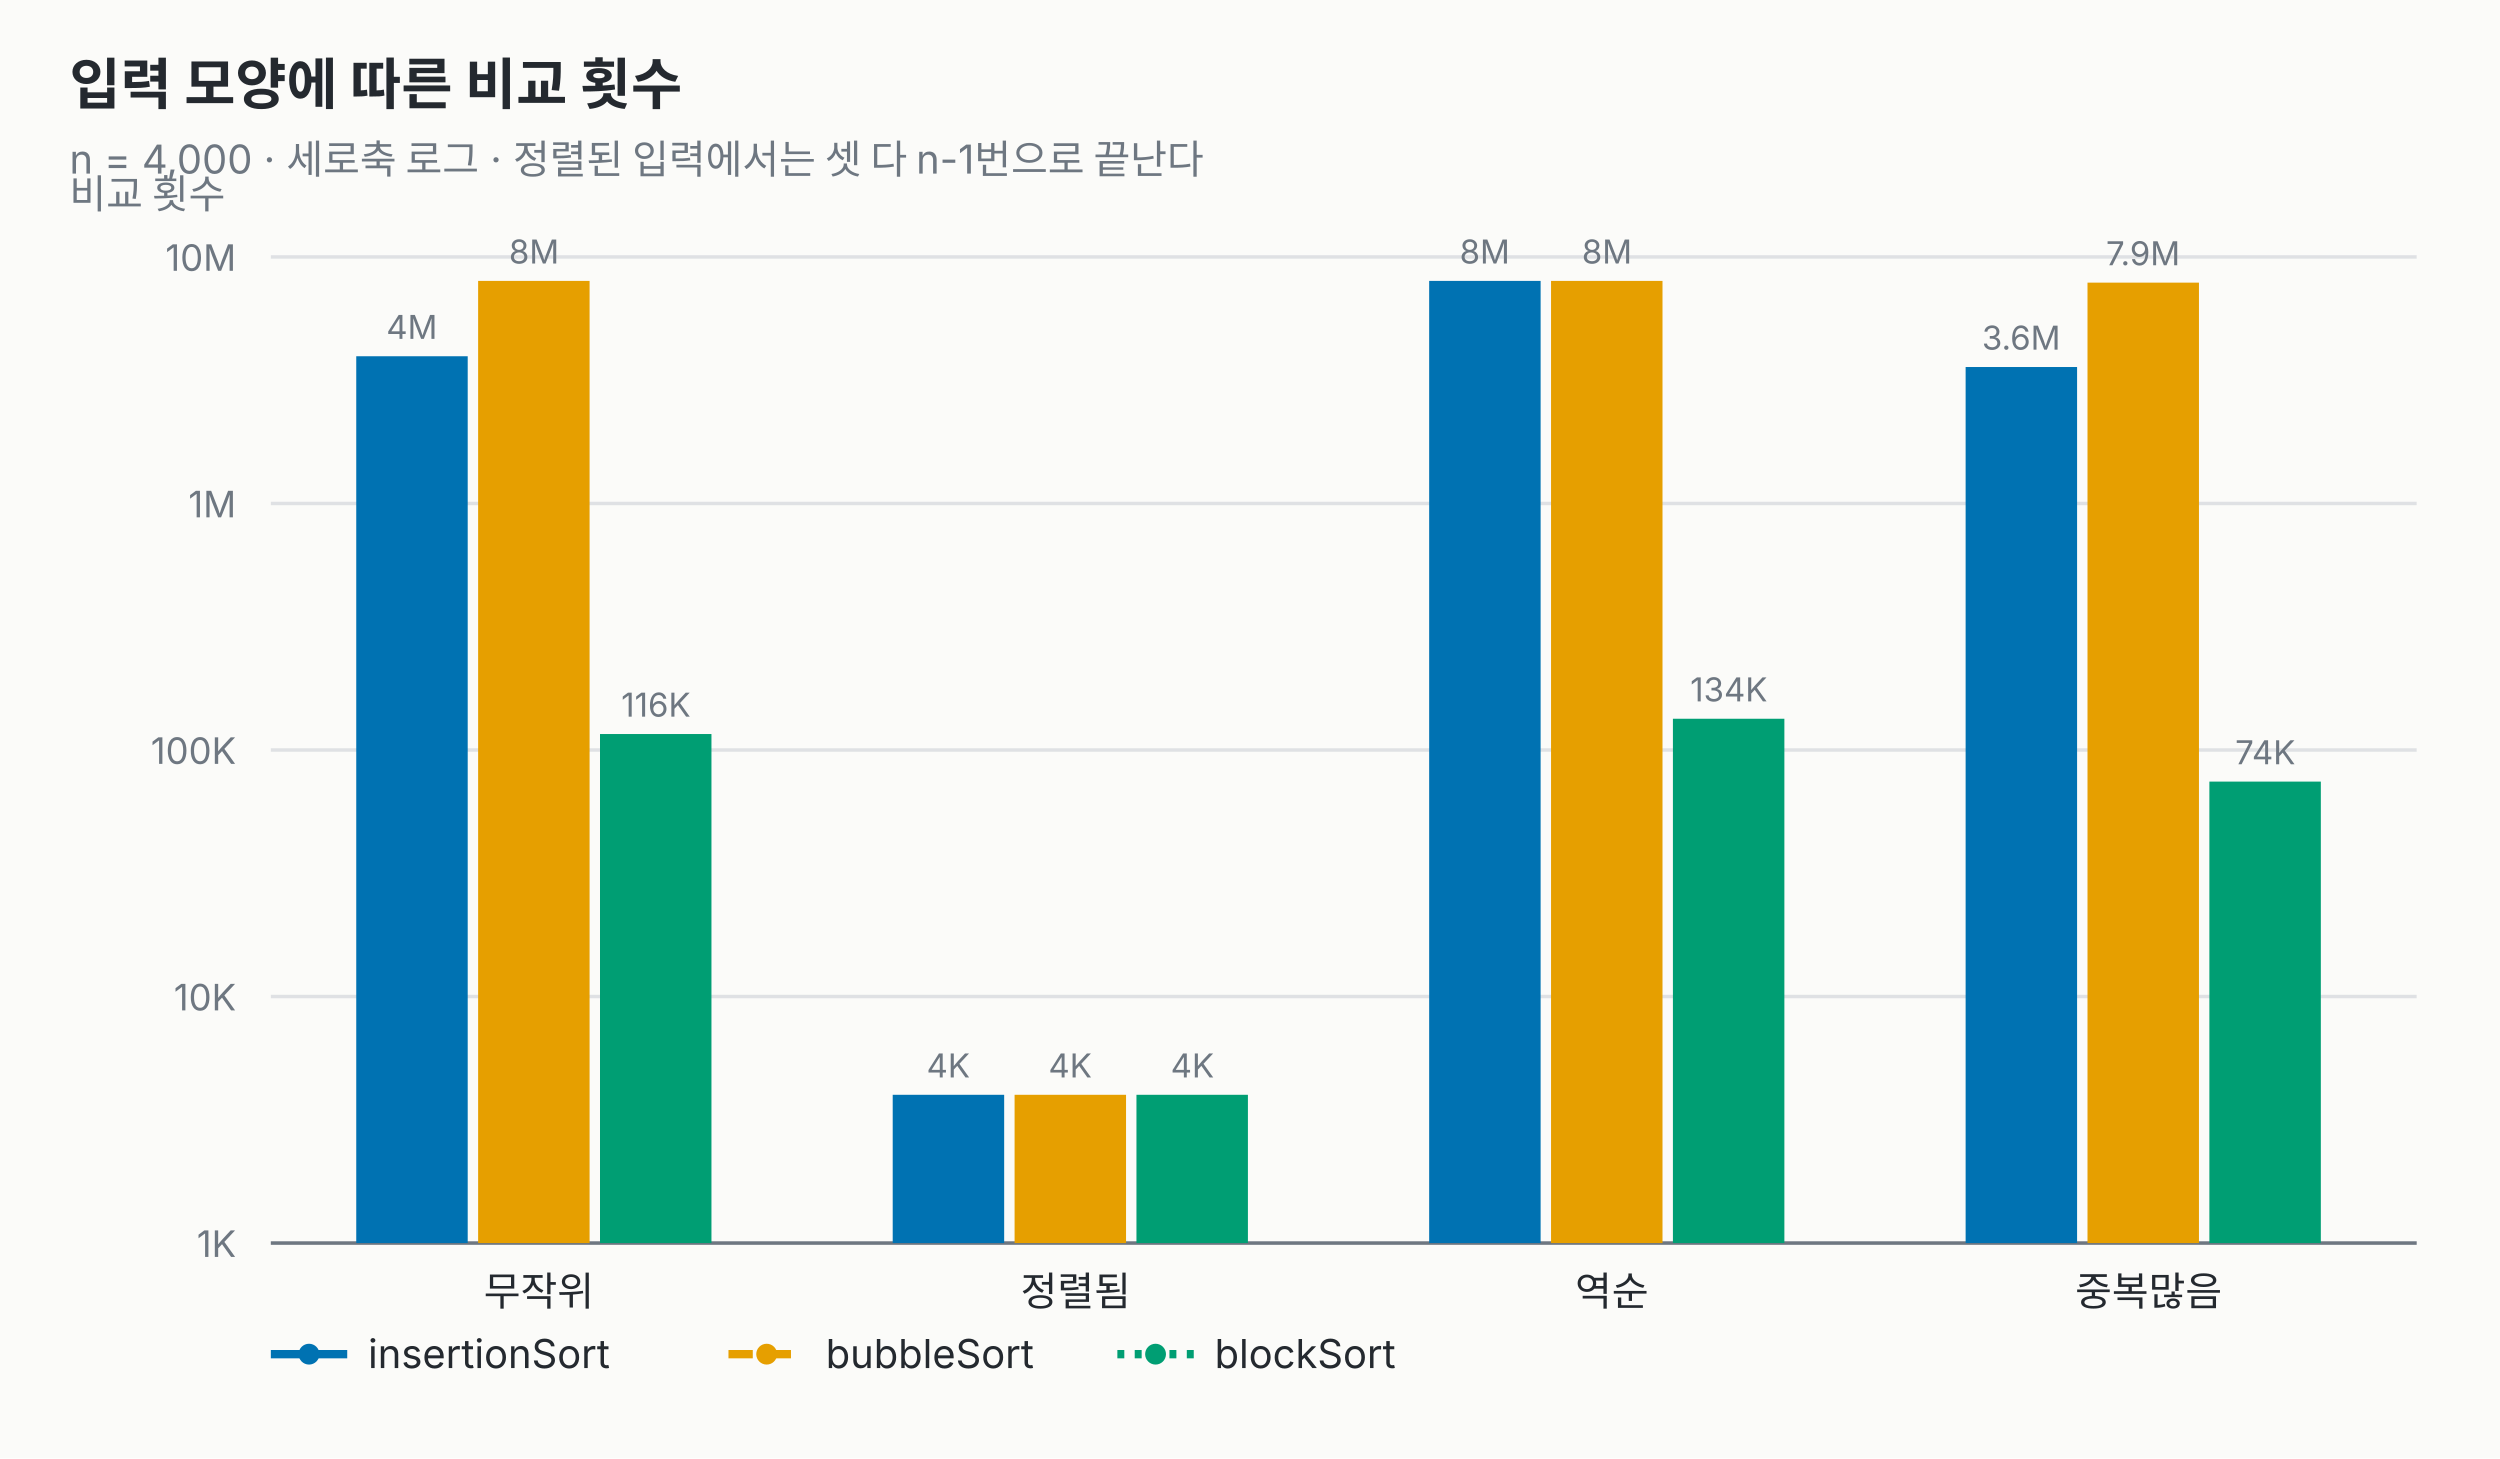
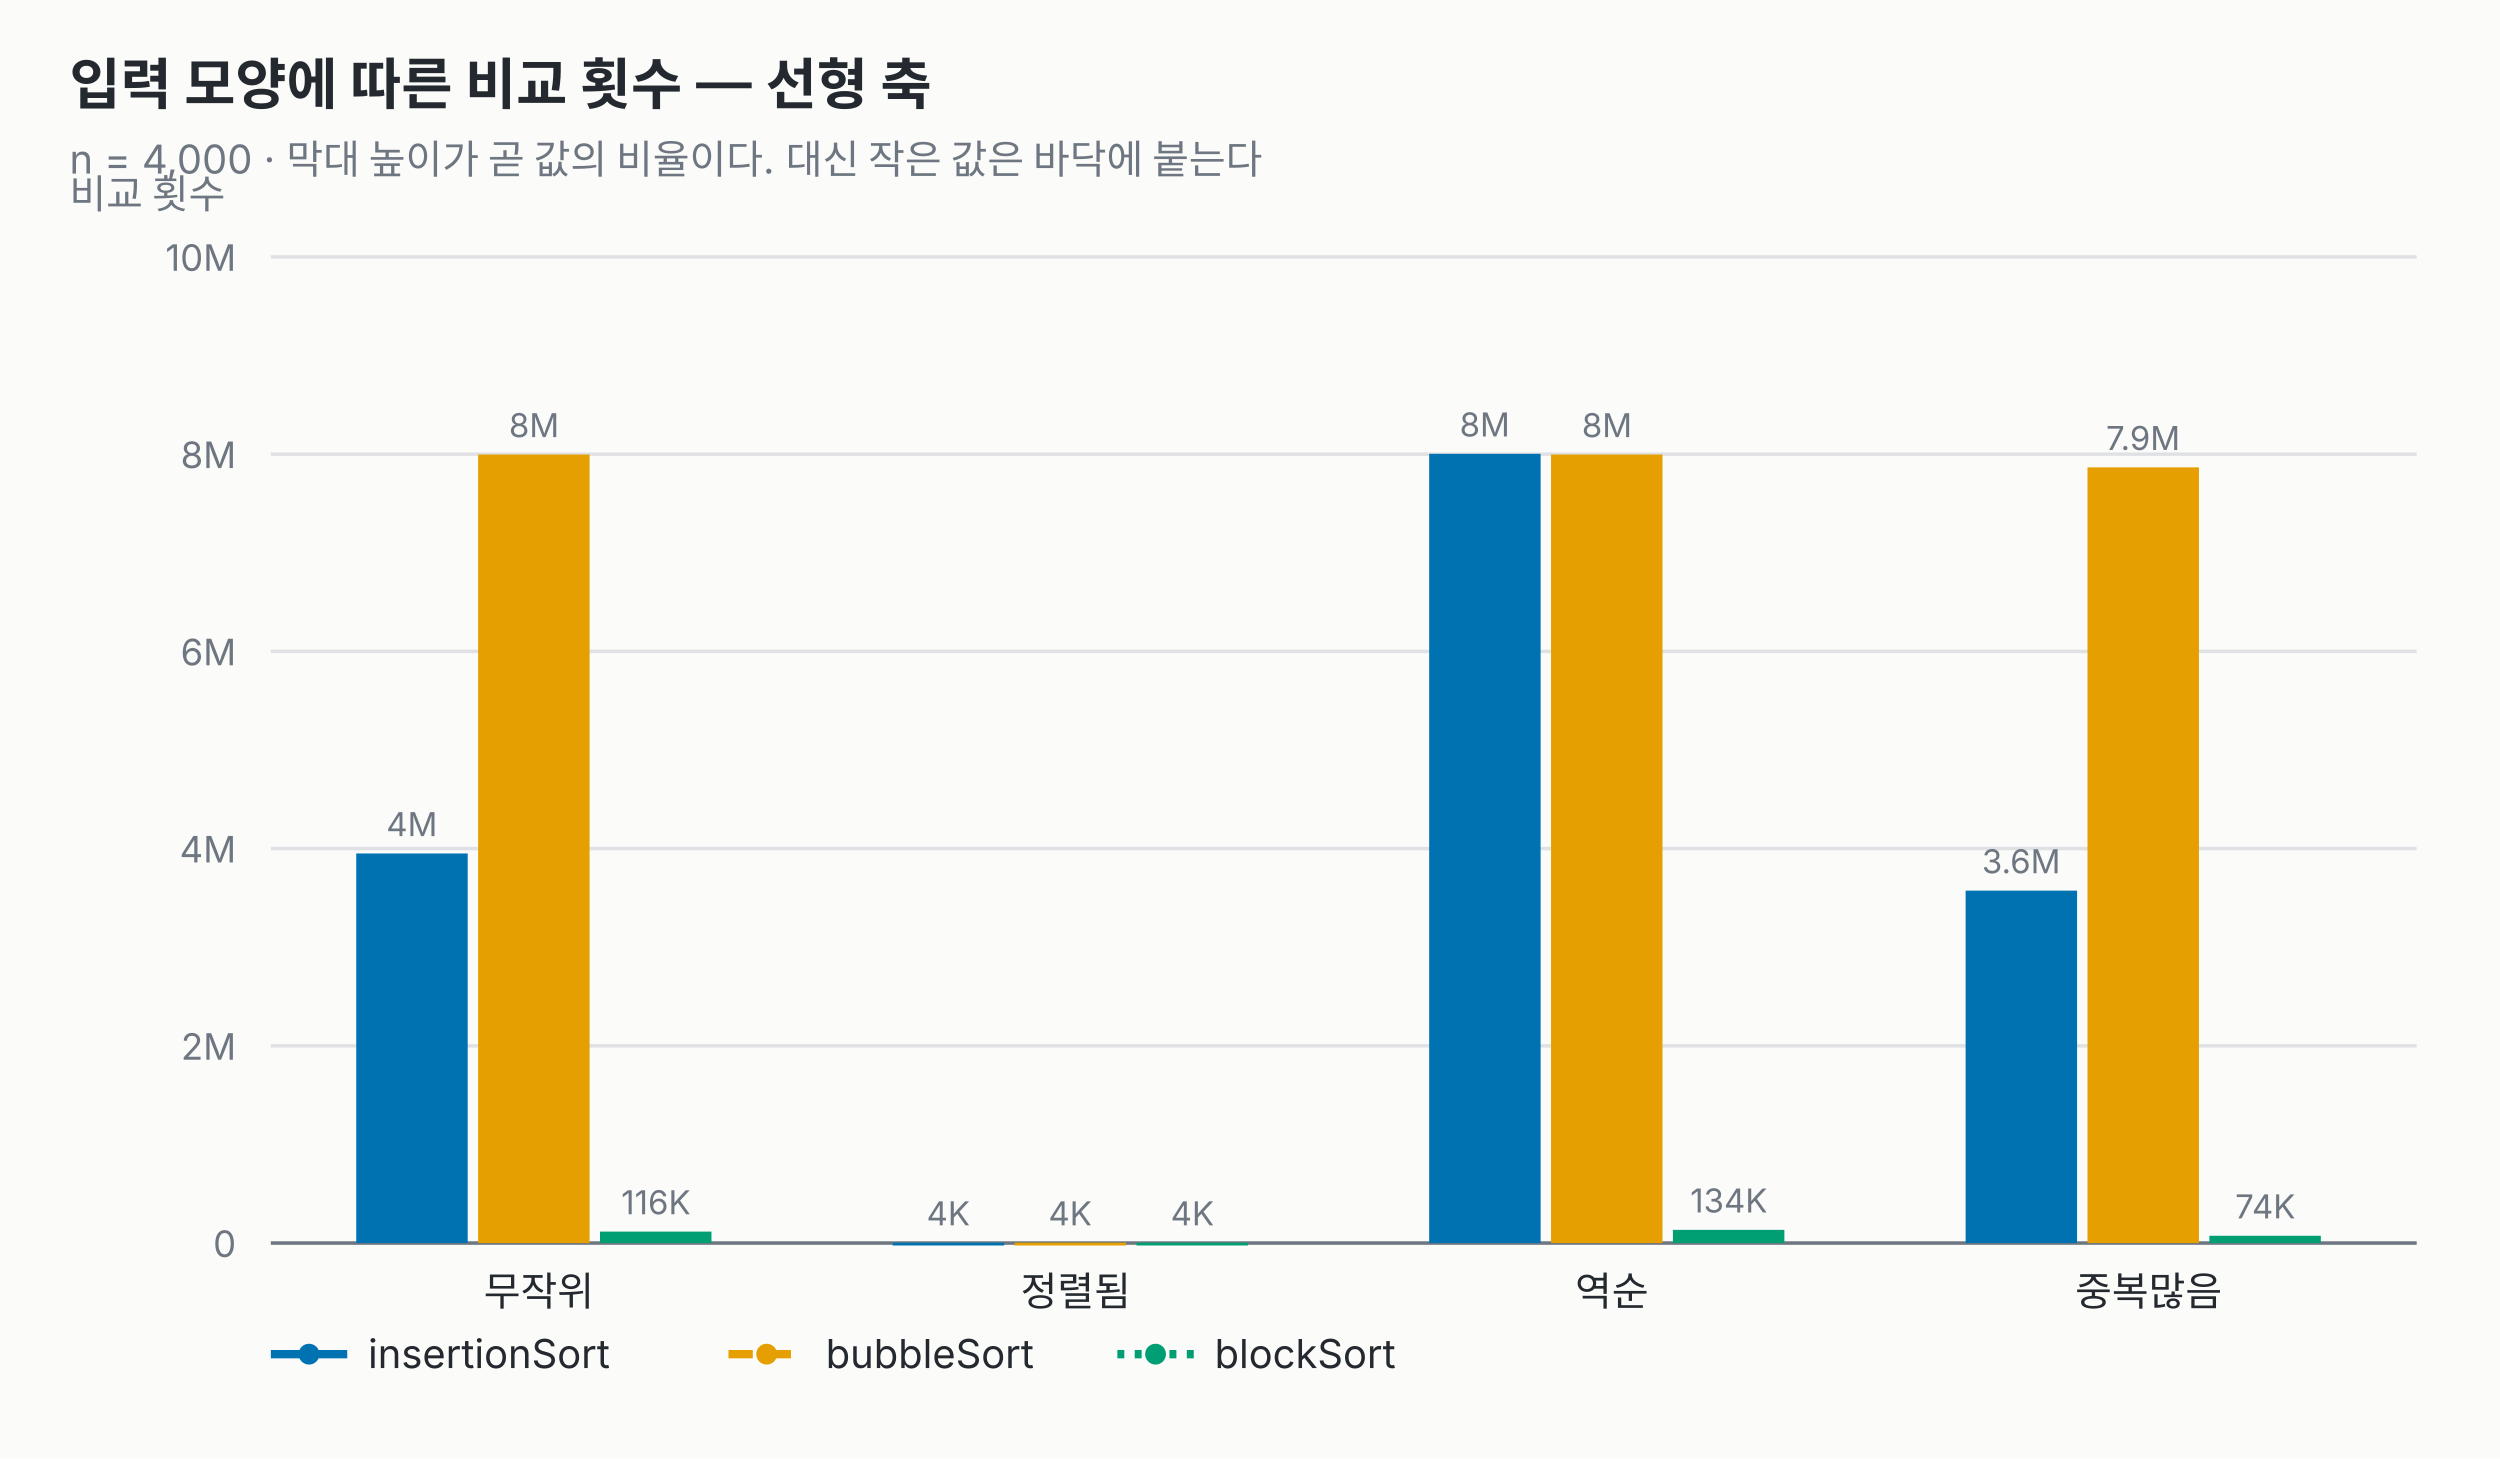
<svg xmlns="http://www.w3.org/2000/svg" width="720" height="420" viewBox="0 0 720 420" font-family="-apple-system, BlinkMacSystemFont, 'Segoe UI', 'Noto Sans KR', 'Apple SD Gothic Neo', 'Malgun Gothic', sans-serif">
  <rect width="720" height="420" fill="#fbfbf9" />
-   <text x="20.0" y="30.0" font-size="16" fill="#24292f" text-anchor="start" font-weight="600">입력 모양에 따른 비교 횟수</text>
-   <text x="20.0" y="50.0" font-size="11.5" fill="#6e7781" text-anchor="start" font-weight="400">n = 4,000 · 세로축 로그 · 정렬된 입력에서는 셋 다 n-1번으로 끝난다</text>
+   <text x="20.0" y="30.0" font-size="16" fill="#24292f" text-anchor="start" font-weight="600">입력 모양에 따른 비교 횟수 — 선형 축</text>
+   <text x="20.0" y="50.0" font-size="11.5" fill="#6e7781" text-anchor="start" font-weight="400">n = 4,000 · 막대 높이가 곧 값의 비율이다. 대신 작은 값은 바닥에 붙는다</text>
  <line x1="78.0" y1="358.0" x2="696.0" y2="358.0" stroke="#dfe1e4" stroke-width="1" stroke-dasharray="none" />
-   <text x="68.0" y="362.0" font-size="10.5" fill="#6e7781" text-anchor="end" font-weight="400">1K</text>
-   <line x1="78.0" y1="287.0" x2="696.0" y2="287.0" stroke="#dfe1e4" stroke-width="1" stroke-dasharray="none" />
-   <text x="68.0" y="291.0" font-size="10.5" fill="#6e7781" text-anchor="end" font-weight="400">10K</text>
-   <line x1="78.0" y1="216.0" x2="696.0" y2="216.0" stroke="#dfe1e4" stroke-width="1" stroke-dasharray="none" />
-   <text x="68.0" y="220.0" font-size="10.5" fill="#6e7781" text-anchor="end" font-weight="400">100K</text>
-   <line x1="78.0" y1="145.0" x2="696.0" y2="145.0" stroke="#dfe1e4" stroke-width="1" stroke-dasharray="none" />
-   <text x="68.0" y="149.0" font-size="10.5" fill="#6e7781" text-anchor="end" font-weight="400">1M</text>
+   <text x="68.0" y="362.0" font-size="10.5" fill="#6e7781" text-anchor="end" font-weight="400">0</text>
+   <line x1="78.0" y1="301.2" x2="696.0" y2="301.2" stroke="#dfe1e4" stroke-width="1" stroke-dasharray="none" />
+   <text x="68.0" y="305.2" font-size="10.5" fill="#6e7781" text-anchor="end" font-weight="400">2M</text>
+   <line x1="78.0" y1="244.4" x2="696.0" y2="244.4" stroke="#dfe1e4" stroke-width="1" stroke-dasharray="none" />
+   <text x="68.0" y="248.4" font-size="10.5" fill="#6e7781" text-anchor="end" font-weight="400">4M</text>
+   <line x1="78.0" y1="187.6" x2="696.0" y2="187.6" stroke="#dfe1e4" stroke-width="1" stroke-dasharray="none" />
+   <text x="68.0" y="191.6" font-size="10.5" fill="#6e7781" text-anchor="end" font-weight="400">6M</text>
+   <line x1="78.0" y1="130.8" x2="696.0" y2="130.8" stroke="#dfe1e4" stroke-width="1" stroke-dasharray="none" />
+   <text x="68.0" y="134.8" font-size="10.5" fill="#6e7781" text-anchor="end" font-weight="400">8M</text>
  <line x1="78.0" y1="74.0" x2="696.0" y2="74.0" stroke="#dfe1e4" stroke-width="1" stroke-dasharray="none" />
  <text x="68.0" y="78.0" font-size="10.5" fill="#6e7781" text-anchor="end" font-weight="400">10M</text>
  <line x1="78.0" y1="358.0" x2="696.0" y2="358.0" stroke="#6e7781" stroke-width="1" stroke-dasharray="none" />
  <text x="20.0" y="60.0" font-size="11.5" fill="#6e7781" text-anchor="start" font-weight="400">비교 횟수</text>
-   <rect x="102.6" y="102.6" width="32.1" height="255.4" fill="#0072B2" />
-   <text x="118.6" y="97.6" font-size="9.5" fill="#6e7781" text-anchor="middle" font-weight="400">4M</text>
-   <rect x="137.7" y="80.9" width="32.1" height="277.1" fill="#E69F00" />
-   <text x="153.8" y="75.9" font-size="9.5" fill="#6e7781" text-anchor="middle" font-weight="400">8M</text>
-   <rect x="172.8" y="211.4" width="32.1" height="146.6" fill="#009E73" />
-   <text x="188.9" y="206.4" font-size="9.5" fill="#6e7781" text-anchor="middle" font-weight="400">116K</text>
+   <rect x="102.6" y="245.8" width="32.1" height="112.2" fill="#0072B2" />
+   <text x="118.6" y="240.8" font-size="9.5" fill="#6e7781" text-anchor="middle" font-weight="400">4M</text>
+   <rect x="137.7" y="130.9" width="32.1" height="227.1" fill="#E69F00" />
+   <text x="153.8" y="125.9" font-size="9.5" fill="#6e7781" text-anchor="middle" font-weight="400">8M</text>
+   <rect x="172.8" y="354.7" width="32.1" height="3.3" fill="#009E73" />
+   <text x="188.9" y="349.7" font-size="9.5" fill="#6e7781" text-anchor="middle" font-weight="400">116K</text>
  <text x="155.2" y="376.0" font-size="11.5" fill="#24292f" text-anchor="middle" font-weight="400">무작위</text>
-   <rect x="257.1" y="315.3" width="32.1" height="42.7" fill="#0072B2" />
-   <text x="273.1" y="310.3" font-size="9.5" fill="#6e7781" text-anchor="middle" font-weight="400">4K</text>
-   <rect x="292.2" y="315.3" width="32.1" height="42.7" fill="#E69F00" />
-   <text x="308.2" y="310.3" font-size="9.5" fill="#6e7781" text-anchor="middle" font-weight="400">4K</text>
-   <rect x="327.3" y="315.3" width="32.1" height="42.7" fill="#009E73" />
-   <text x="343.4" y="310.3" font-size="9.5" fill="#6e7781" text-anchor="middle" font-weight="400">4K</text>
+   <rect x="257.1" y="357.9" width="32.1" height="0.8" fill="#0072B2" />
+   <text x="273.1" y="352.9" font-size="9.5" fill="#6e7781" text-anchor="middle" font-weight="400">4K</text>
+   <rect x="292.2" y="357.9" width="32.1" height="0.8" fill="#E69F00" />
+   <text x="308.2" y="352.9" font-size="9.5" fill="#6e7781" text-anchor="middle" font-weight="400">4K</text>
+   <rect x="327.3" y="357.9" width="32.1" height="0.8" fill="#009E73" />
+   <text x="343.4" y="352.9" font-size="9.5" fill="#6e7781" text-anchor="middle" font-weight="400">4K</text>
  <text x="309.8" y="376.0" font-size="11.5" fill="#24292f" text-anchor="middle" font-weight="400">정렬됨</text>
-   <rect x="411.6" y="80.9" width="32.1" height="277.1" fill="#0072B2" />
-   <text x="427.6" y="75.9" font-size="9.5" fill="#6e7781" text-anchor="middle" font-weight="400">8M</text>
-   <rect x="446.7" y="80.9" width="32.1" height="277.1" fill="#E69F00" />
-   <text x="462.8" y="75.9" font-size="9.5" fill="#6e7781" text-anchor="middle" font-weight="400">8M</text>
-   <rect x="481.8" y="207.0" width="32.1" height="151.0" fill="#009E73" />
-   <text x="497.9" y="202.0" font-size="9.5" fill="#6e7781" text-anchor="middle" font-weight="400">134K</text>
+   <rect x="411.6" y="130.7" width="32.1" height="227.3" fill="#0072B2" />
+   <text x="427.6" y="125.7" font-size="9.5" fill="#6e7781" text-anchor="middle" font-weight="400">8M</text>
+   <rect x="446.7" y="130.9" width="32.1" height="227.1" fill="#E69F00" />
+   <text x="462.8" y="125.9" font-size="9.5" fill="#6e7781" text-anchor="middle" font-weight="400">8M</text>
+   <rect x="481.8" y="354.2" width="32.1" height="3.8" fill="#009E73" />
+   <text x="497.9" y="349.2" font-size="9.5" fill="#6e7781" text-anchor="middle" font-weight="400">134K</text>
  <text x="464.2" y="376.0" font-size="11.5" fill="#24292f" text-anchor="middle" font-weight="400">역순</text>
-   <rect x="566.1" y="105.7" width="32.1" height="252.3" fill="#0072B2" />
-   <text x="582.1" y="100.7" font-size="9.5" fill="#6e7781" text-anchor="middle" font-weight="400">3.6M</text>
-   <rect x="601.2" y="81.4" width="32.1" height="276.6" fill="#E69F00" />
-   <text x="617.2" y="76.4" font-size="9.5" fill="#6e7781" text-anchor="middle" font-weight="400">7.9M</text>
-   <rect x="636.3" y="225.1" width="32.1" height="132.9" fill="#009E73" />
-   <text x="652.4" y="220.1" font-size="9.5" fill="#6e7781" text-anchor="middle" font-weight="400">74K</text>
+   <rect x="566.1" y="256.5" width="32.1" height="101.5" fill="#0072B2" />
+   <text x="582.1" y="251.5" font-size="9.5" fill="#6e7781" text-anchor="middle" font-weight="400">3.6M</text>
+   <rect x="601.2" y="134.6" width="32.1" height="223.4" fill="#E69F00" />
+   <text x="617.2" y="129.6" font-size="9.5" fill="#6e7781" text-anchor="middle" font-weight="400">7.9M</text>
+   <rect x="636.3" y="355.9" width="32.1" height="2.1" fill="#009E73" />
+   <text x="652.4" y="350.9" font-size="9.5" fill="#6e7781" text-anchor="middle" font-weight="400">74K</text>
  <text x="618.8" y="376.0" font-size="11.5" fill="#24292f" text-anchor="middle" font-weight="400">중복많음</text>
  <line x1="78.0" y1="390.0" x2="100.0" y2="390.0" stroke="#0072B2" stroke-width="2.4" stroke-dasharray="none" />
  <circle cx="89.0" cy="390.0" r="3" fill="#0072B2" />
  <text x="106.0" y="394.0" font-size="11.5" fill="#24292f" text-anchor="start" font-weight="400">insertionSort</text>
  <line x1="209.8" y1="390.0" x2="231.8" y2="390.0" stroke="#E69F00" stroke-width="2.4" stroke-dasharray="7 4" />
  <circle cx="220.8" cy="390.0" r="3" fill="#E69F00" />
  <text x="237.8" y="394.0" font-size="11.5" fill="#24292f" text-anchor="start" font-weight="400">bubbleSort</text>
  <line x1="321.8" y1="390.0" x2="343.8" y2="390.0" stroke="#009E73" stroke-width="2.4" stroke-dasharray="2 3" />
  <circle cx="332.8" cy="390.0" r="3" fill="#009E73" />
  <text x="349.8" y="394.0" font-size="11.5" fill="#24292f" text-anchor="start" font-weight="400">blockSort</text>
</svg>
